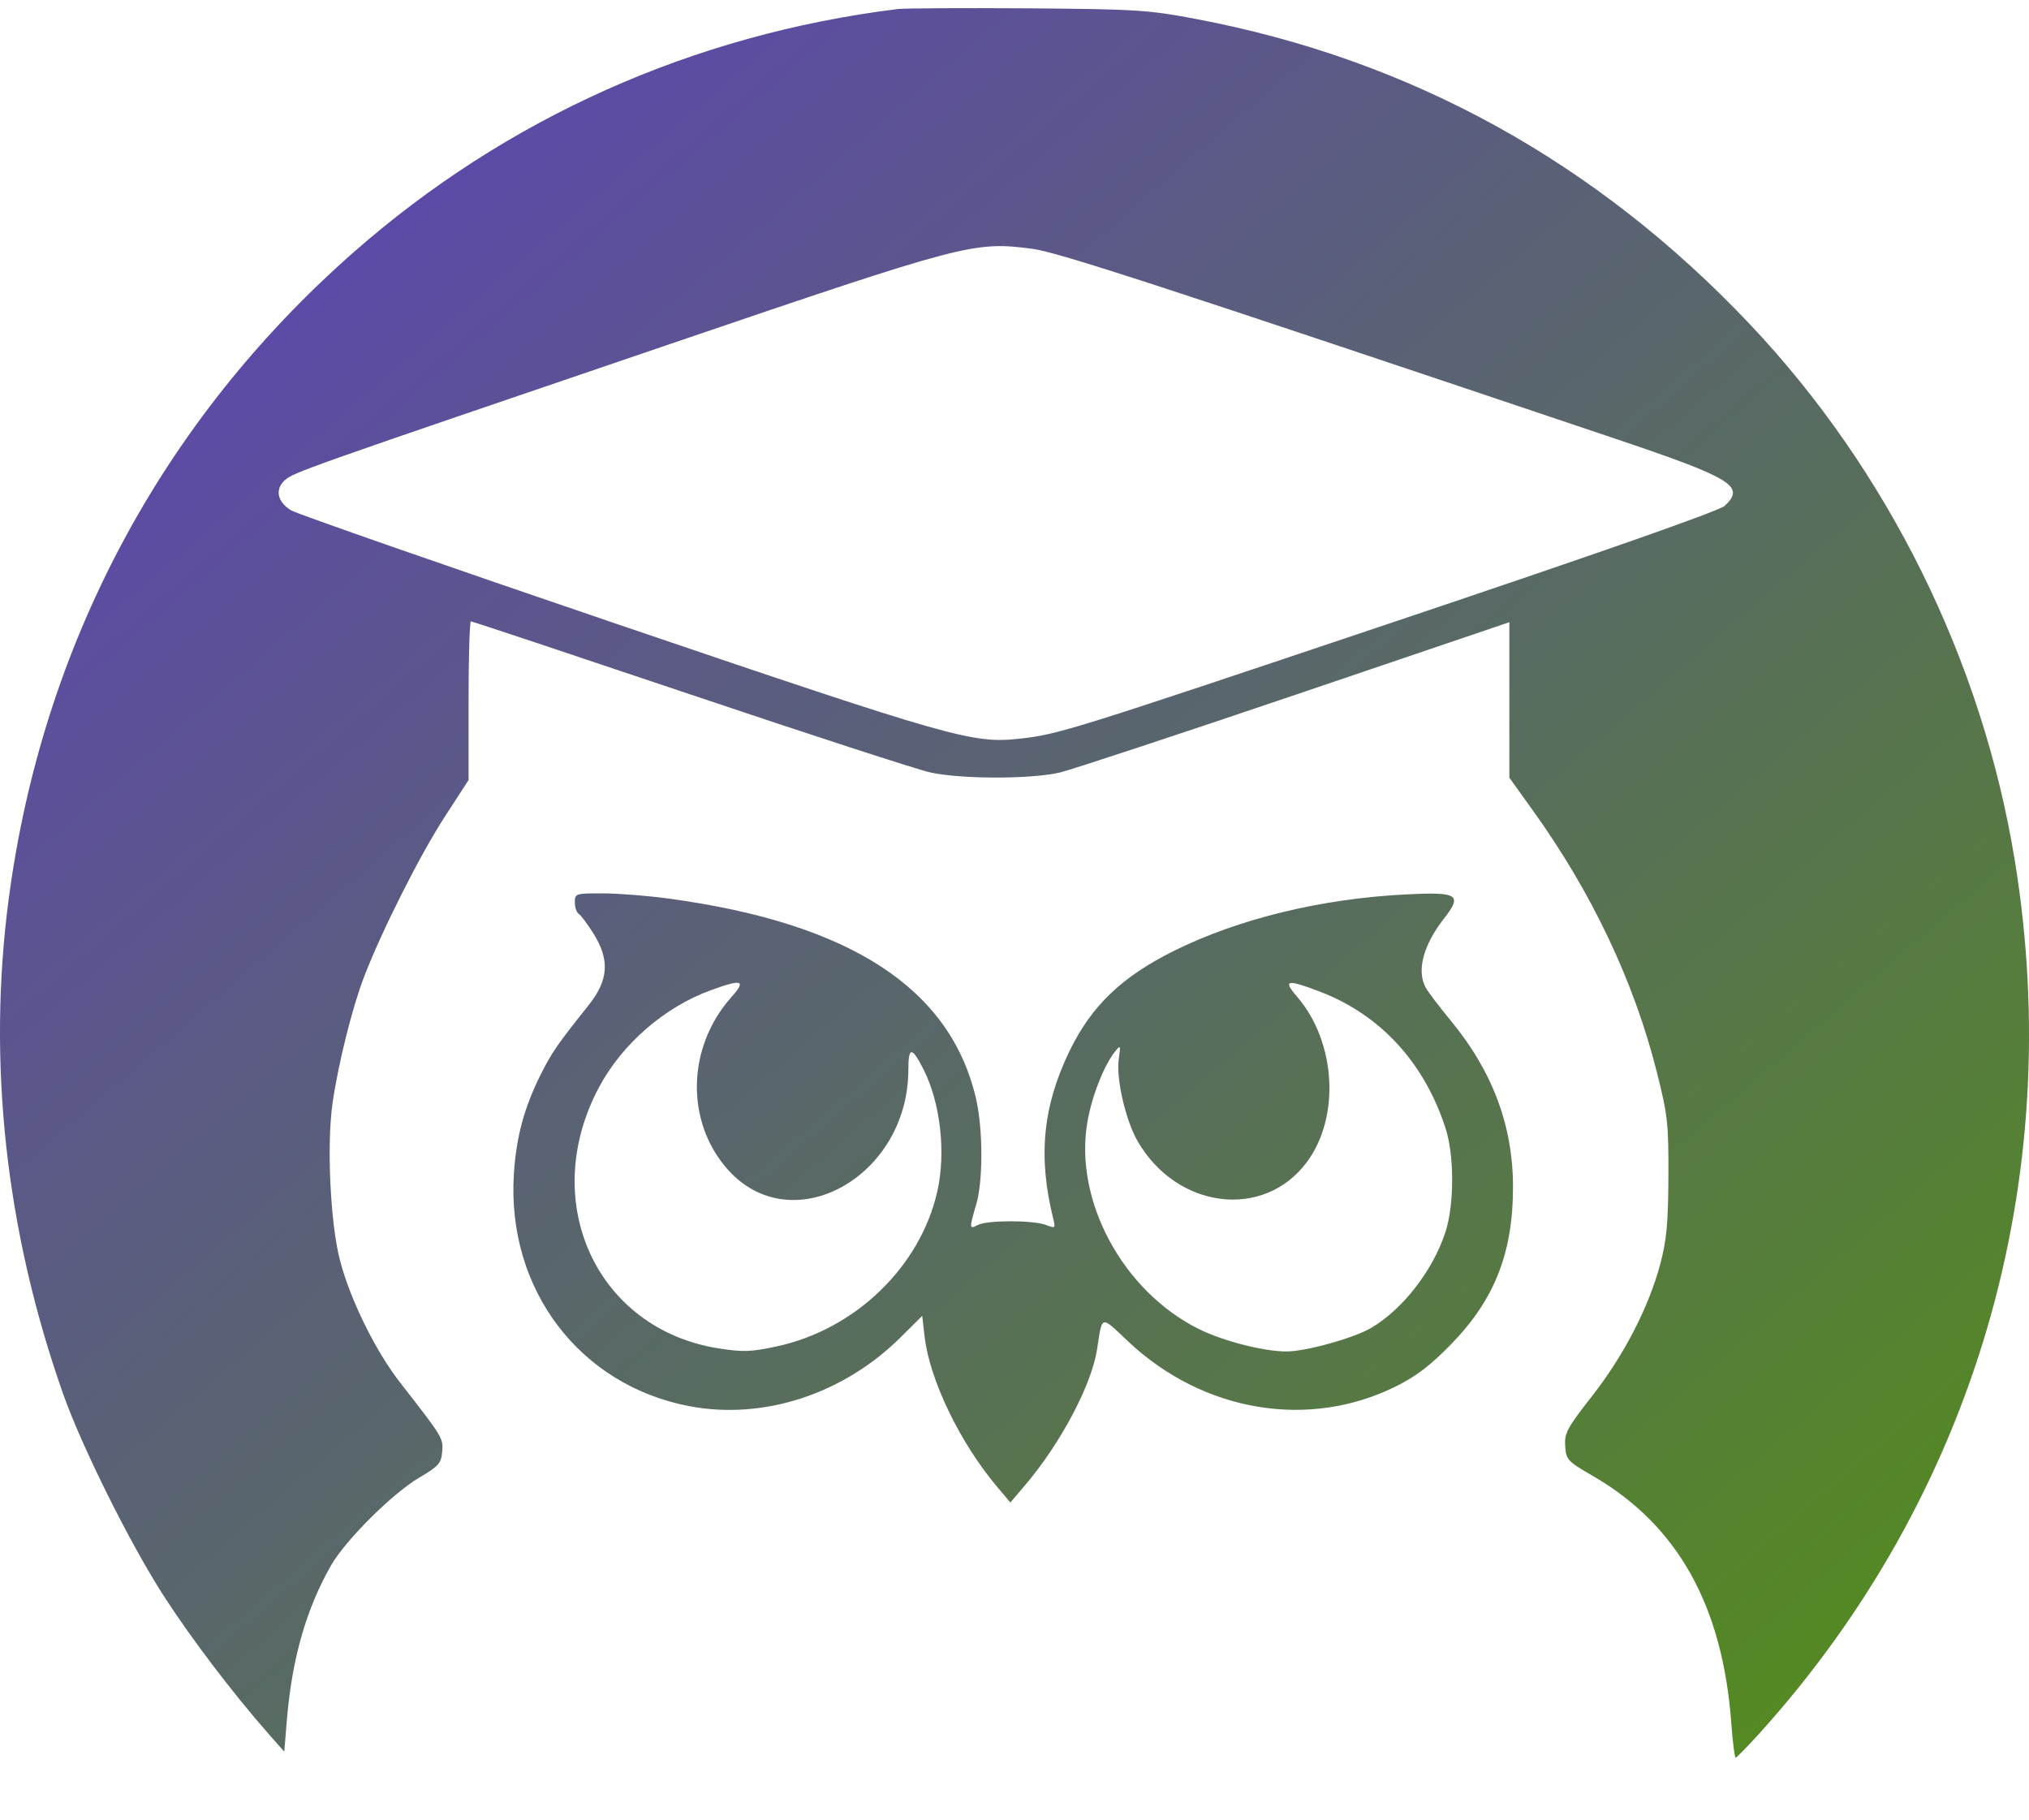
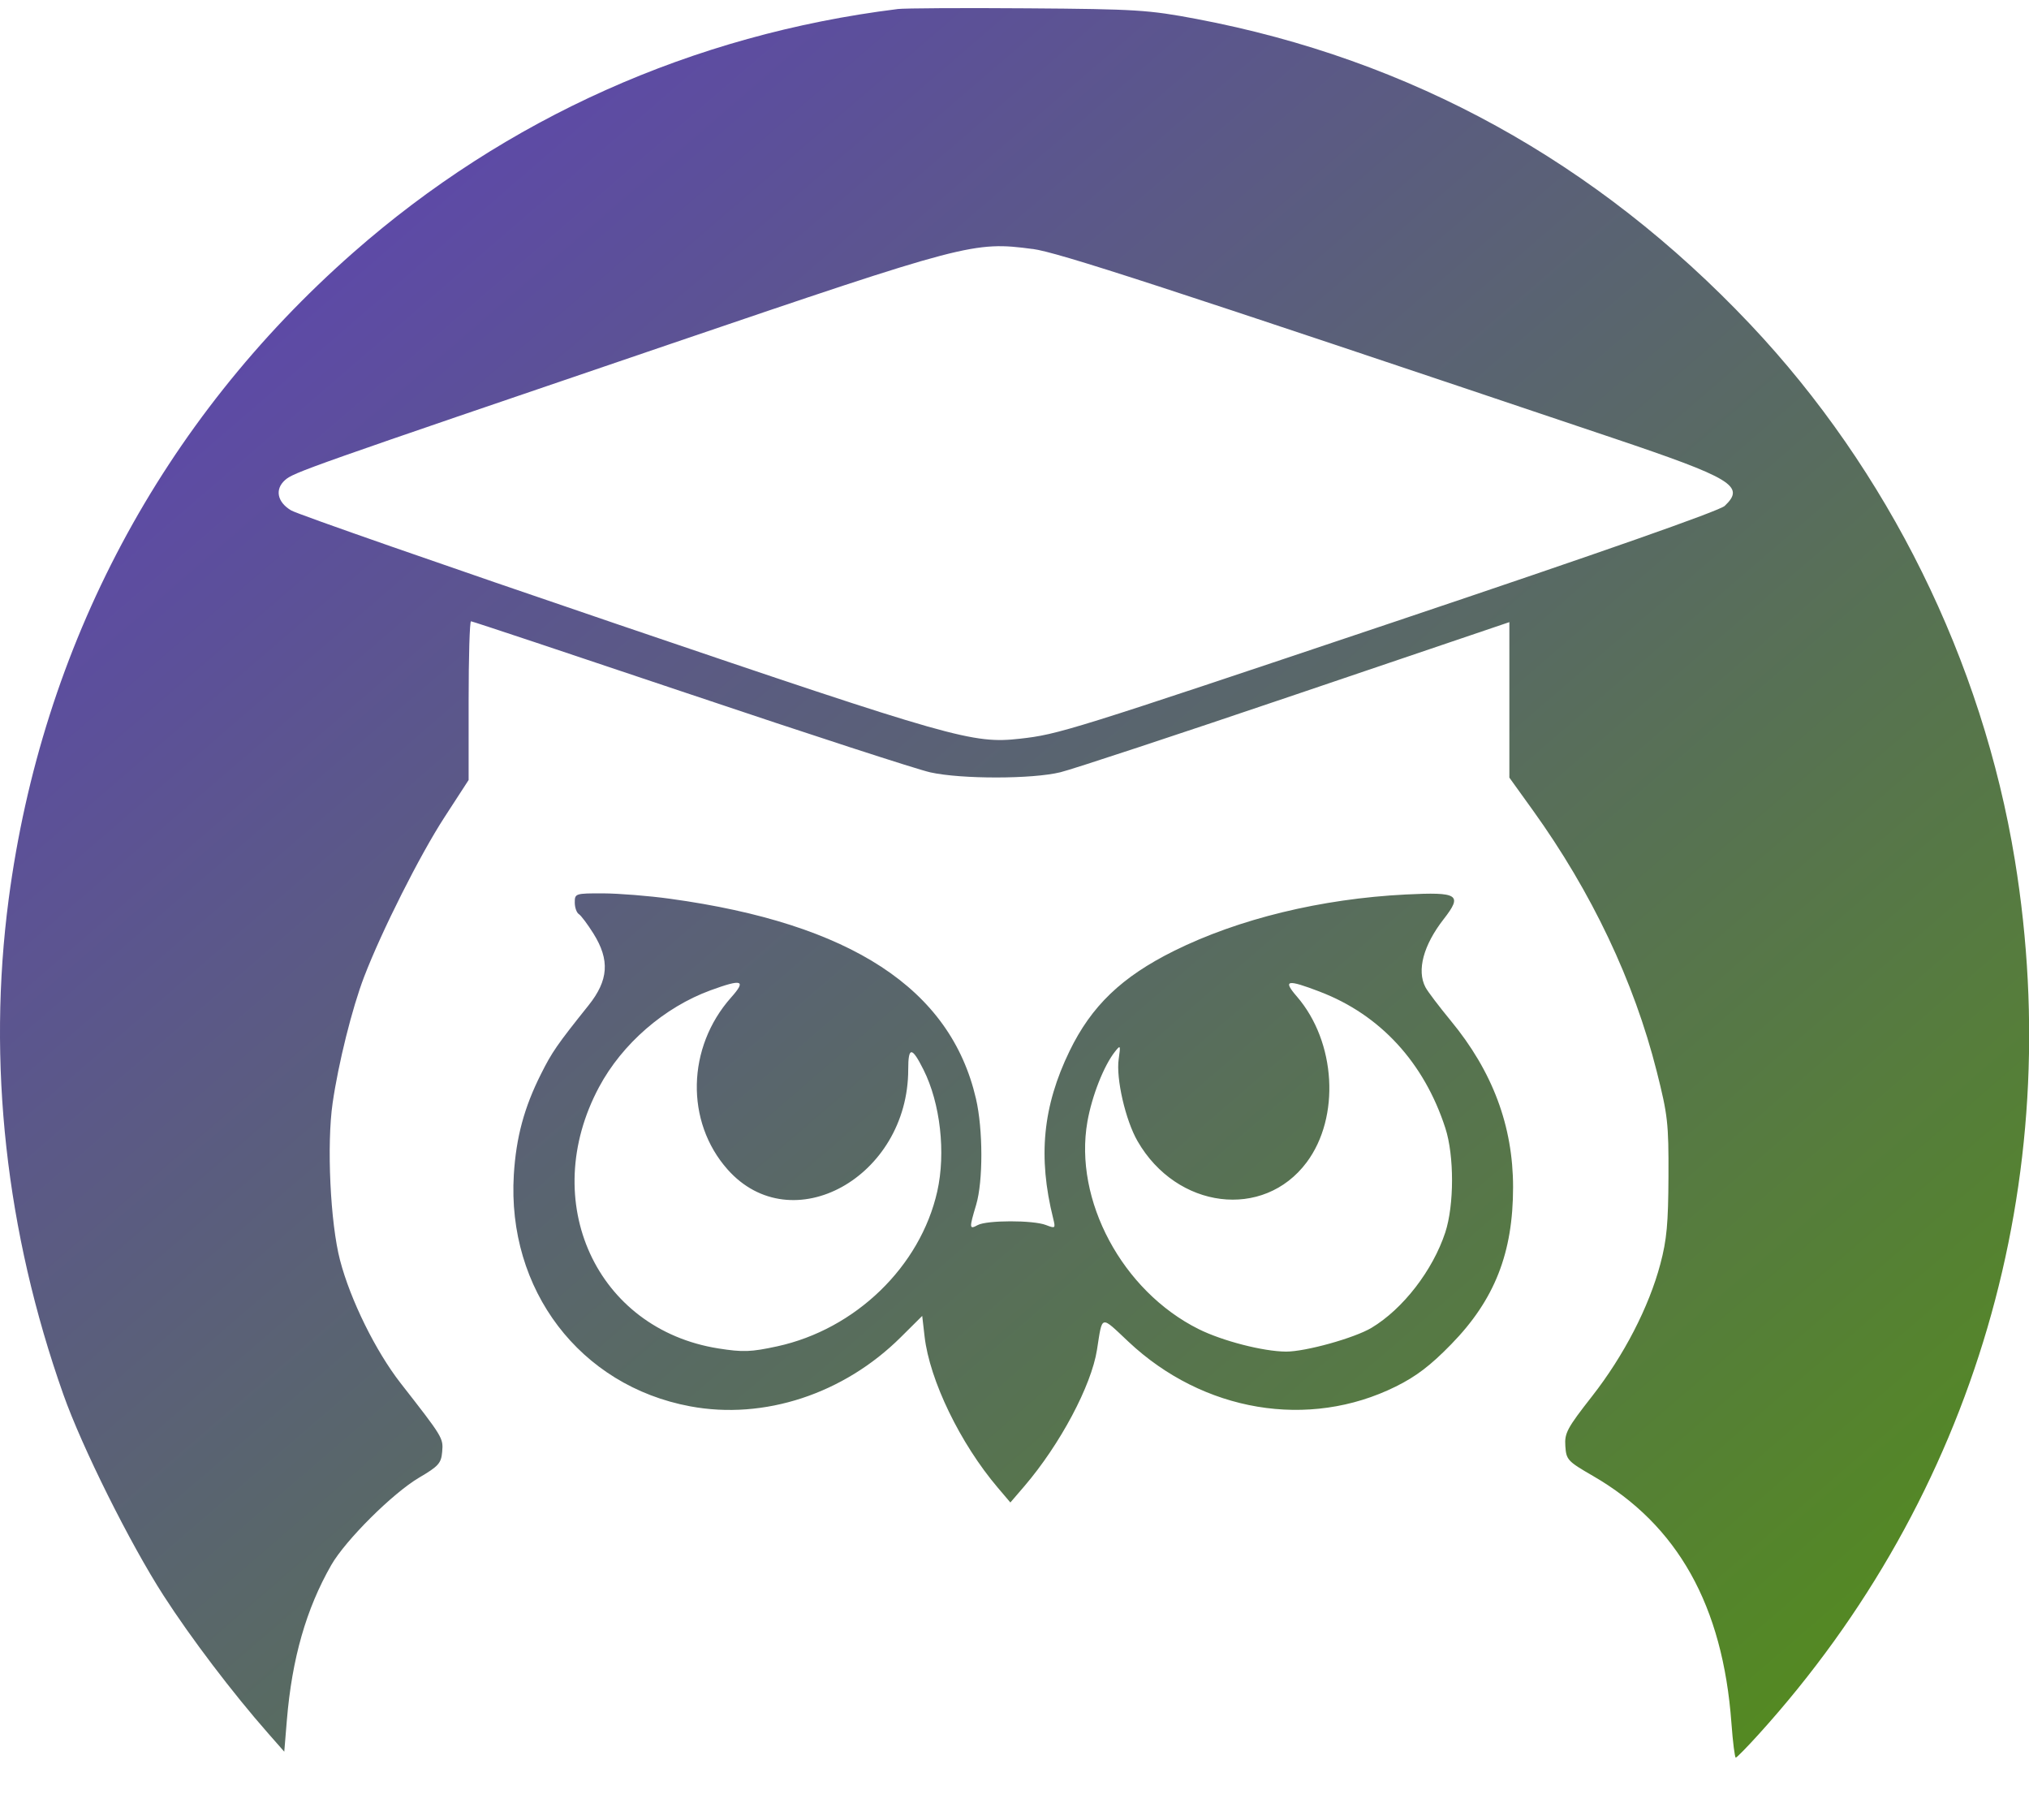
- <svg xmlns="http://www.w3.org/2000/svg" width="29" height="26" viewBox="0 0 29 26" fill="none">
-   <path fill-rule="evenodd" clip-rule="evenodd" d="M12.825 0.13C9.905 0.492 7.233 1.688 5.047 3.611C2.312 6.017 0.603 9.224 0.124 12.849C-0.184 15.183 0.083 17.604 0.905 19.926C1.174 20.683 1.859 22.058 2.339 22.803C2.729 23.408 3.324 24.191 3.831 24.768L4.063 25.031L4.1 24.581C4.173 23.701 4.376 22.991 4.734 22.365C4.938 22.009 5.612 21.338 5.99 21.116C6.269 20.952 6.306 20.91 6.32 20.746C6.336 20.55 6.331 20.541 5.726 19.766C5.368 19.308 5.007 18.576 4.859 18.009C4.721 17.477 4.668 16.358 4.753 15.764C4.835 15.197 5.032 14.407 5.203 13.96C5.455 13.303 6.001 12.22 6.353 11.677L6.697 11.147V10.013C6.697 9.389 6.712 8.879 6.731 8.879C6.75 8.879 8.158 9.348 9.861 9.921C11.563 10.494 13.11 10.997 13.297 11.038C13.741 11.136 14.754 11.135 15.156 11.037C15.329 10.994 16.844 10.495 18.522 9.926L21.573 8.891V10.002V11.113L21.908 11.58C22.749 12.749 23.353 14.023 23.678 15.309C23.836 15.935 23.849 16.048 23.846 16.811C23.843 17.482 23.821 17.716 23.73 18.062C23.567 18.677 23.208 19.372 22.753 19.952C22.397 20.407 22.359 20.479 22.371 20.664C22.384 20.86 22.404 20.881 22.765 21.09C23.976 21.79 24.622 22.942 24.745 24.624C24.765 24.895 24.793 25.116 24.807 25.116C24.821 25.116 24.968 24.966 25.134 24.784C28.222 21.376 29.543 16.868 28.796 12.29C28.331 9.444 26.985 6.72 25.011 4.634C22.816 2.313 20.163 0.851 17.094 0.271C16.415 0.142 16.238 0.131 14.685 0.119C13.763 0.113 12.926 0.117 12.825 0.13ZM14.759 3.556C15.12 3.604 16.588 4.082 23.039 6.253C24.767 6.834 24.95 6.945 24.652 7.228C24.577 7.299 22.902 7.887 19.951 8.878C15.279 10.447 15.131 10.493 14.578 10.555C13.904 10.63 13.628 10.552 8.853 8.929C6.363 8.082 4.252 7.346 4.162 7.293C3.962 7.174 3.925 6.991 4.074 6.859C4.199 6.749 4.367 6.69 9.577 4.916C13.815 3.473 13.919 3.446 14.759 3.556ZM8.216 12.895C8.216 12.967 8.242 13.041 8.274 13.061C8.305 13.081 8.399 13.207 8.483 13.341C8.718 13.718 8.698 14.007 8.412 14.365C7.965 14.926 7.89 15.034 7.732 15.347C7.492 15.824 7.377 16.251 7.344 16.785C7.244 18.43 8.289 19.802 9.865 20.096C10.921 20.292 12.059 19.919 12.875 19.107L13.181 18.803L13.215 19.098C13.287 19.722 13.725 20.625 14.26 21.256L14.441 21.47L14.641 21.235C15.152 20.639 15.598 19.801 15.679 19.287C15.758 18.782 15.723 18.791 16.127 19.171C17.196 20.177 18.705 20.43 19.949 19.812C20.24 19.668 20.446 19.511 20.741 19.208C21.362 18.571 21.625 17.902 21.625 16.962C21.625 16.089 21.333 15.308 20.735 14.584C20.568 14.382 20.406 14.168 20.374 14.107C20.247 13.866 20.344 13.505 20.634 13.132C20.907 12.783 20.846 12.743 20.092 12.781C18.883 12.842 17.703 13.129 16.78 13.587C16.033 13.958 15.6 14.373 15.287 15.018C14.904 15.807 14.834 16.53 15.053 17.411C15.088 17.553 15.084 17.556 14.949 17.504C14.767 17.434 14.105 17.434 13.974 17.505C13.853 17.571 13.852 17.552 13.952 17.215C14.052 16.88 14.051 16.136 13.95 15.699C13.585 14.127 12.163 13.198 9.578 12.843C9.275 12.801 8.845 12.767 8.622 12.766C8.226 12.765 8.216 12.768 8.216 12.895ZM10.45 14.253C9.817 14.966 9.795 16.027 10.399 16.709C11.315 17.743 12.983 16.821 12.983 15.281C12.983 14.953 13.034 14.953 13.201 15.284C13.442 15.763 13.522 16.472 13.397 17.024C13.155 18.098 12.228 18.995 11.109 19.238C10.734 19.319 10.621 19.323 10.271 19.268C8.523 18.992 7.689 17.168 8.563 15.534C8.894 14.915 9.497 14.392 10.157 14.151C10.612 13.985 10.671 14.005 10.45 14.253ZM18.867 14.171C19.729 14.501 20.356 15.183 20.66 16.119C20.788 16.514 20.787 17.218 20.658 17.61C20.48 18.153 20.054 18.704 19.604 18.972C19.358 19.119 18.66 19.314 18.382 19.312C18.057 19.311 17.474 19.161 17.132 18.99C16.043 18.446 15.346 17.148 15.543 16.027C15.608 15.658 15.777 15.229 15.936 15.028C16.016 14.927 16.019 14.932 15.99 15.134C15.95 15.411 16.088 16.009 16.259 16.306C16.82 17.278 18.061 17.433 18.677 16.608C19.159 15.962 19.096 14.887 18.537 14.24C18.331 14.002 18.392 13.989 18.867 14.171Z" fill="url(#paint0_linear)" />
-   <defs>
-     <linearGradient id="paint0_linear" x1="0" y1="0.116" x2="24.727" y2="28.8" gradientUnits="userSpaceOnUse">
-       <stop stop-color="#5F3DC1" />
-       <stop offset="1" stop-color="#538F16" />
-     </linearGradient>
-   </defs>
+ <svg xmlns="http://www.w3.org/2000/svg" fill="none" height="26" viewBox="0 0 29 26" width="29">
+   <linearGradient id="a" gradientUnits="userSpaceOnUse" x1="0" x2="24.727" y1=".116" y2="28.8">
+     <stop offset="0" stop-color="#5f3dc1" />
+     <stop offset="1" stop-color="#538f16" />
+   </linearGradient>
+   <path clip-rule="evenodd" d="m12.825.13c-2.92.363-5.593 1.559-7.778 3.481-2.735 2.406-4.444 5.613-4.923 9.238-.308 2.334-.041 4.755.781 7.076.268.758.954 2.133 1.434 2.877.39.605.985 1.389 1.492 1.965l.232.264.037-.45c.073-.881.276-1.59.634-2.216.204-.356.878-1.027 1.256-1.25.279-.164.316-.206.33-.37.017-.196.012-.204-.594-.98-.357-.458-.718-1.19-.866-1.757-.139-.532-.192-1.651-.106-2.245.082-.568.279-1.358.45-1.804.252-.657.797-1.74 1.15-2.283l.344-.53v-1.134c0-.624.015-1.134.034-1.134s1.427.469 3.13 1.042c1.703.573 3.249 1.076 3.436 1.117.444.098 1.457.097 1.859-.002.173-.042 1.687-.542 3.365-1.111l3.051-1.034v1.111 1.111l.336.467c.84 1.169 1.445 2.443 1.77 3.73.158.626.171.739.168 1.502-.003.671-.024.905-.116 1.251-.163.615-.522 1.31-.976 1.89-.356.455-.395.526-.382.712.013.196.032.217.394.426 1.211.7 1.857 1.852 1.98 3.534.02.271.048.492.062.492.014 0 .161-.15.327-.333 3.088-3.408 4.409-7.915 3.662-12.493-.465-2.847-1.811-5.57-3.784-7.657-2.195-2.321-4.848-3.783-7.917-4.363-.679-.128-.857-.14-2.409-.151-.922-.007-1.759-.002-1.859.01zm1.933 3.427c.361.048 1.829.526 8.28 2.697 1.727.581 1.911.692 1.613.975-.075.071-1.75.659-4.701 1.65-4.672 1.569-4.82 1.615-5.373 1.677-.673.075-.95-.003-5.724-1.626-2.491-.847-4.602-1.583-4.691-1.636-.2-.118-.237-.302-.088-.434.125-.11.293-.169 5.503-1.943 4.238-1.443 4.342-1.47 5.181-1.359zm-6.543 9.339c0 .071.026.146.058.166s.126.146.21.28c.235.377.215.666-.071 1.024-.448.56-.523.668-.68.982-.24.477-.355.903-.388 1.437-.1 1.645.944 3.018 2.521 3.311 1.056.197 2.194-.177 3.01-.988l.306-.304.034.295c.072.624.509 1.527 1.045 2.158l.181.213.201-.234c.51-.596.956-1.434 1.037-1.948.08-.505.044-.496.449-.116 1.068 1.005 2.577 1.258 3.822.641.291-.144.497-.301.792-.604.621-.636.884-1.306.884-2.245 0-.873-.293-1.655-.891-2.379-.166-.202-.329-.416-.361-.477-.127-.241-.03-.602.261-.975.272-.349.212-.389-.543-.351-1.209.061-2.389.348-3.312.806-.747.371-1.18.786-1.493 1.431-.383.789-.454 1.512-.234 2.393.035.142.031.145-.104.093-.183-.071-.845-.07-.975.001-.121.066-.123.047-.022-.29.1-.336.099-1.079-.003-1.517-.364-1.571-1.787-2.501-4.372-2.856-.302-.042-.733-.076-.956-.077-.396-.001-.406.002-.406.129zm2.234 1.358c-.633.713-.655 1.774-.051 2.456.916 1.034 2.583.112 2.583-1.428 0-.329.052-.328.218.003.241.479.321 1.188.197 1.74-.242 1.074-1.17 1.971-2.289 2.214-.375.081-.488.085-.838.03-1.747-.276-2.581-2.1-1.707-3.735.331-.619.933-1.141 1.594-1.383.455-.166.514-.145.293.103zm8.417-.082c.861.329 1.489 1.012 1.792 1.948.128.395.127 1.099-.001 1.491-.179.543-.605 1.094-1.054 1.363-.246.147-.945.341-1.222.34-.326-.002-.909-.152-1.25-.322-1.09-.544-1.786-1.843-1.589-2.964.065-.368.234-.797.393-.999.08-.101.083-.096.054.106-.04.276.098.875.27 1.172.56.972 1.801 1.127 2.417.302.482-.646.419-1.721-.139-2.368-.206-.238-.146-.251.33-.069z" fill="url(#a)" fill-rule="evenodd" />
</svg>
